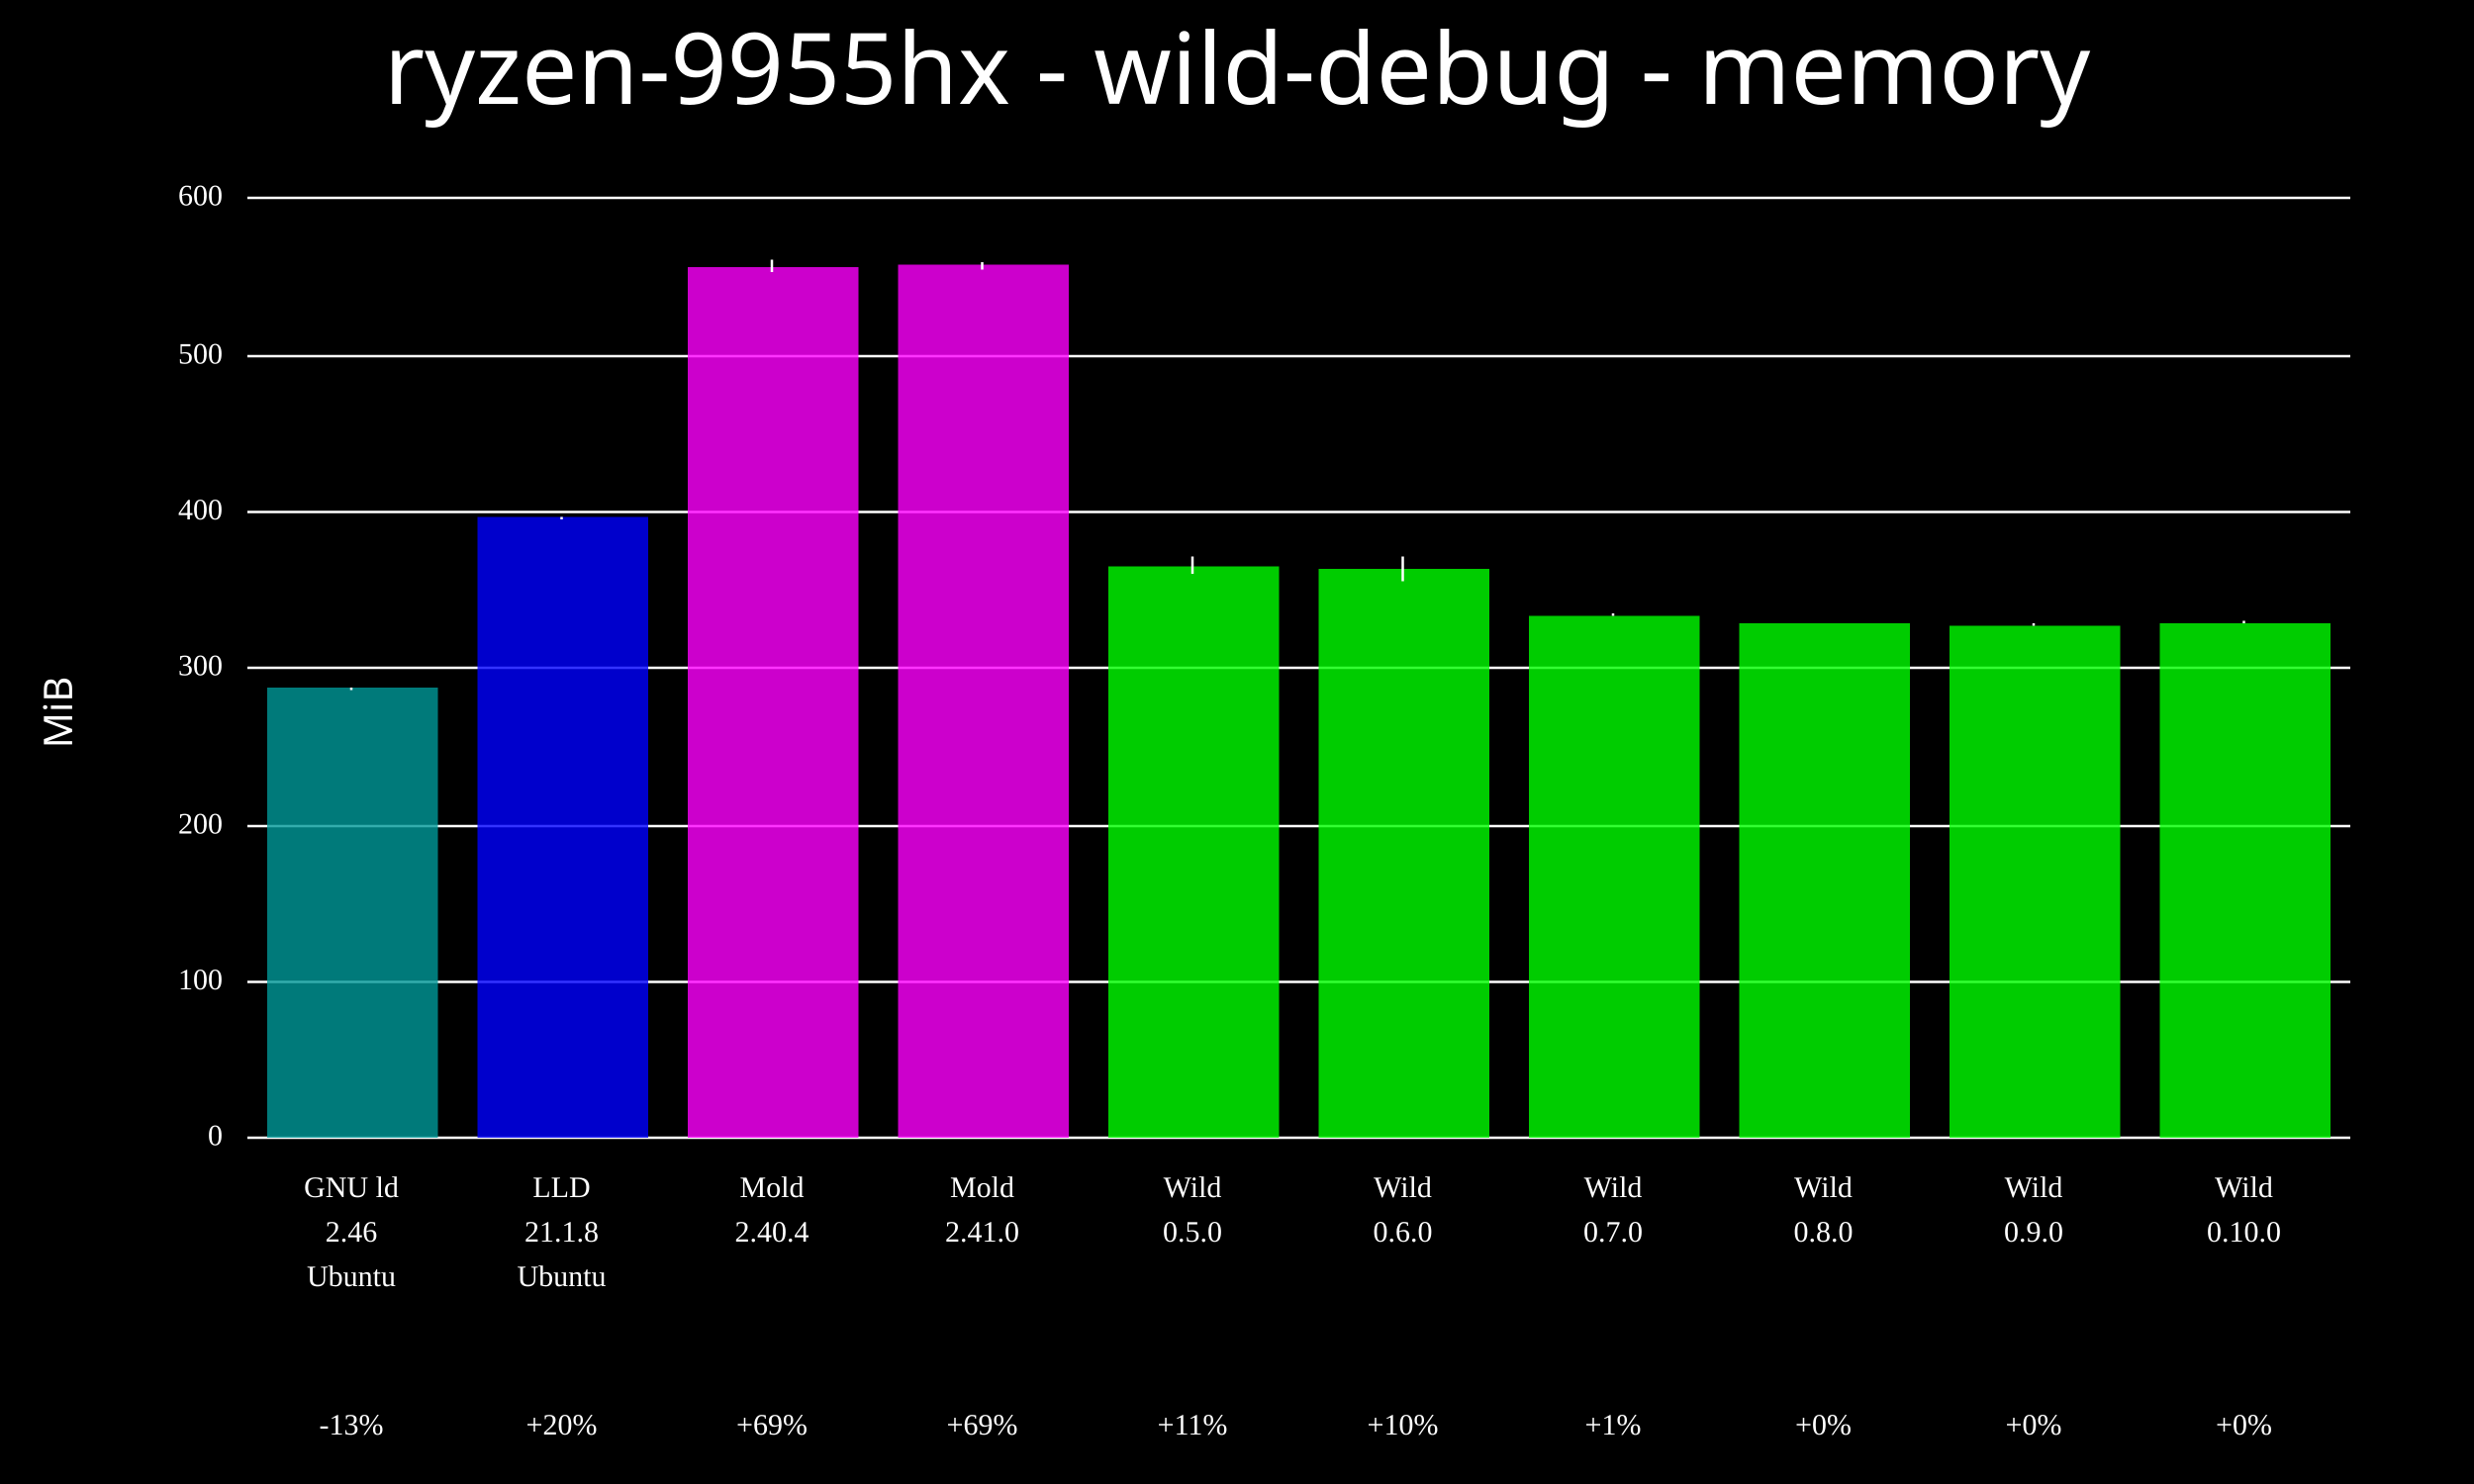
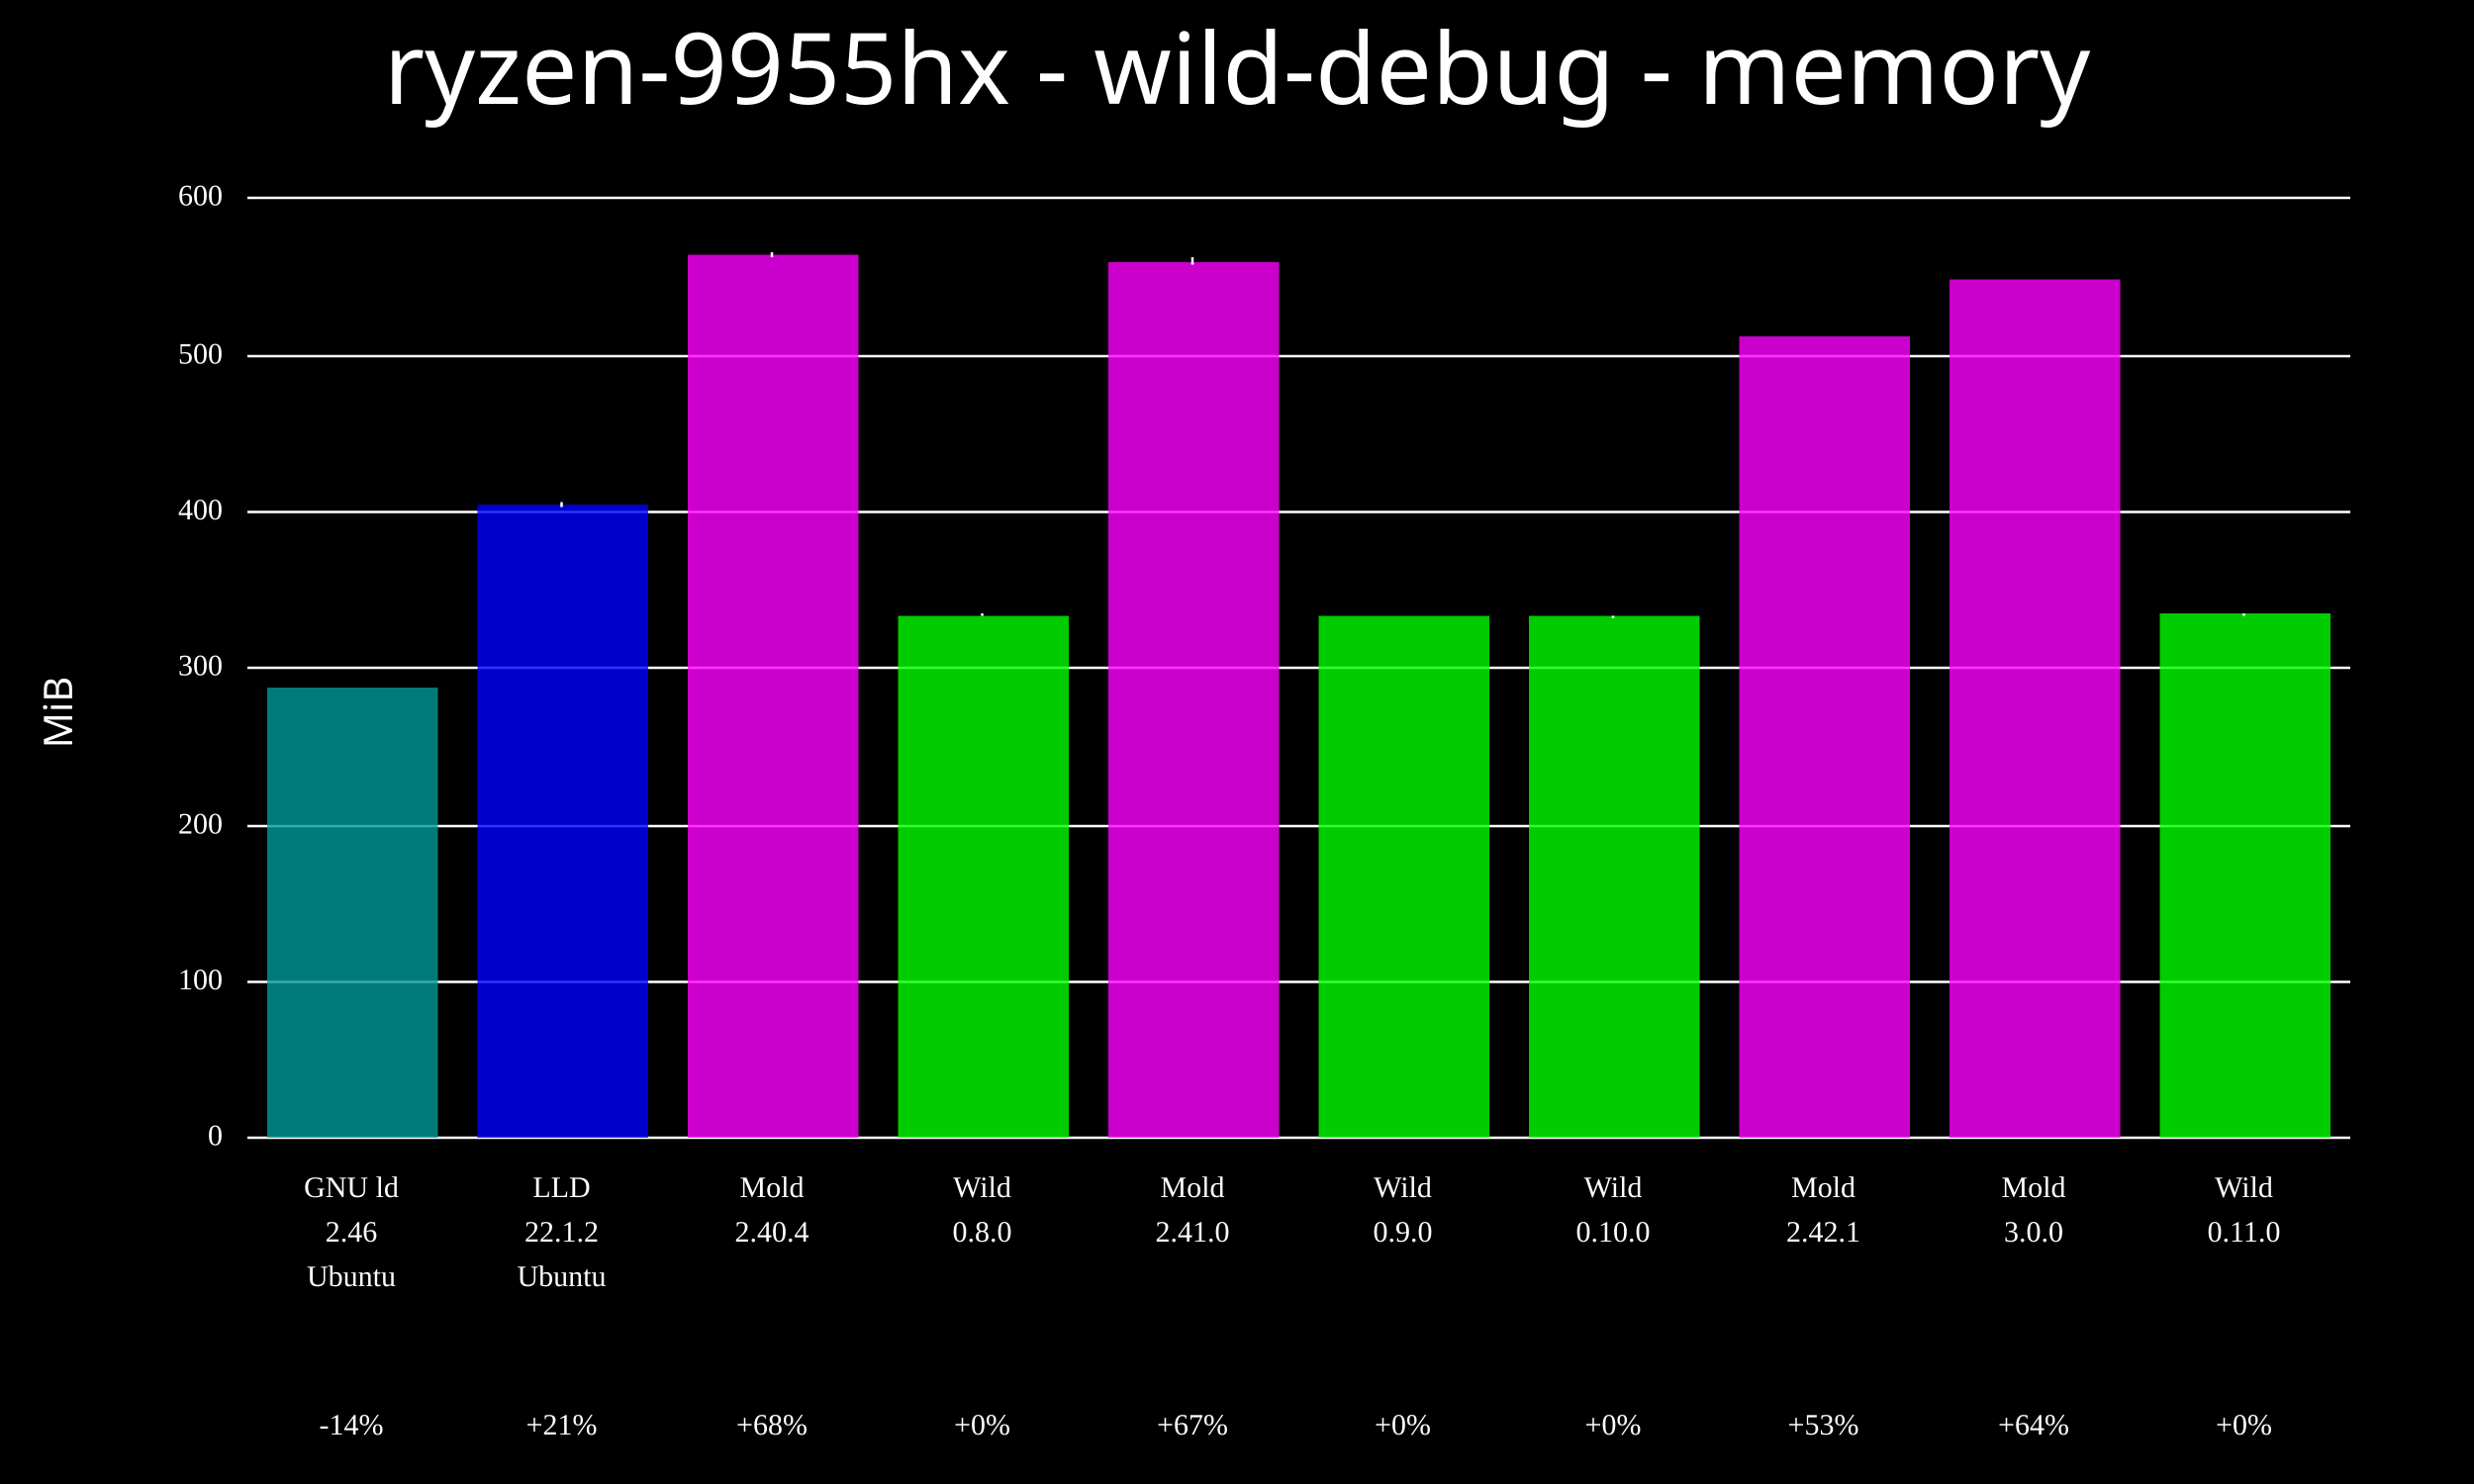
<svg xmlns="http://www.w3.org/2000/svg" width="1000" height="600" viewBox="0 0 1000 600">
  <rect x="0" y="0" width="1000" height="600" fill="#000000" />
  <text x="500" y="10" dy="0.8em" text-anchor="middle" font-family="sans-serif" font-size="40" fill="#FFFFFF">
ryzen-9955hx - wild-debug - memory</text>
  <text x="5" y="300" dy="0.76em" text-anchor="middle" font-family="sans-serif" font-size="16" fill="#FFFFFF" transform="rotate(270, 5, 288)">MiB</text>
  <line x1="100" y1="460" x2="950" y2="460" stroke="#FFFFFF" />
  <text x="90" y="460" dy="0.5ex" text-anchor="end" fill="#FFFFFF">0</text>
  <line x1="100" y1="397" x2="950" y2="397" stroke="#FFFFFF" />
  <text x="90" y="397" dy="0.5ex" text-anchor="end" fill="#FFFFFF">100</text>
  <line x1="100" y1="334" x2="950" y2="334" stroke="#FFFFFF" />
  <text x="90" y="334" dy="0.5ex" text-anchor="end" fill="#FFFFFF">200</text>
  <line x1="100" y1="270" x2="950" y2="270" stroke="#FFFFFF" />
  <text x="90" y="270" dy="0.5ex" text-anchor="end" fill="#FFFFFF">300</text>
  <line x1="100" y1="207" x2="950" y2="207" stroke="#FFFFFF" />
  <text x="90" y="207" dy="0.5ex" text-anchor="end" fill="#FFFFFF">400</text>
  <line x1="100" y1="144" x2="950" y2="144" stroke="#FFFFFF" />
  <text x="90" y="144" dy="0.5ex" text-anchor="end" fill="#FFFFFF">500</text>
  <line x1="100" y1="80" x2="950" y2="80" stroke="#FFFFFF" />
  <text x="90" y="80" dy="0.5ex" text-anchor="end" fill="#FFFFFF">600</text>
  <rect fill="#009999" opacity="0.8" x="108" y="278" width="69" height="182" />
-   <line stroke="#FFFFFF" x1="142" y1="278" x2="142" y2="279" />
+   <line stroke="#FFFFFF" x1="142" y1="278" x2="142" y2="278" />
  <text x="142" y="484" fill="#FFFFFF" text-anchor="middle">GNU ld</text>
  <text x="142" y="502" fill="#FFFFFF" text-anchor="middle">2.46</text>
  <text x="142" y="520" fill="#FFFFFF" text-anchor="middle">Ubuntu</text>
-   <text x="142" y="580" fill="#FFFFFF" text-anchor="middle">-13%</text>
-   <rect fill="#0000FF" opacity="0.8" x="193" y="209" width="69" height="251" />
-   <line stroke="#FFFFFF" x1="227" y1="209" x2="227" y2="210" />
+   <text x="142" y="580" fill="#FFFFFF" text-anchor="middle">-14%</text>
+   <rect fill="#0000FF" opacity="0.8" x="193" y="204" width="69" height="256" />
+   <line stroke="#FFFFFF" x1="227" y1="203" x2="227" y2="205" />
  <text x="227" y="484" fill="#FFFFFF" text-anchor="middle">LLD</text>
-   <text x="227" y="502" fill="#FFFFFF" text-anchor="middle">21.1.8</text>
+   <text x="227" y="502" fill="#FFFFFF" text-anchor="middle">22.1.2</text>
  <text x="227" y="520" fill="#FFFFFF" text-anchor="middle">Ubuntu</text>
-   <text x="227" y="580" fill="#FFFFFF" text-anchor="middle">+20%</text>
-   <rect fill="#FF00FF" opacity="0.8" x="278" y="108" width="69" height="352" />
-   <line stroke="#FFFFFF" x1="312" y1="105" x2="312" y2="110" />
+   <text x="227" y="580" fill="#FFFFFF" text-anchor="middle">+21%</text>
+   <rect fill="#FF00FF" opacity="0.8" x="278" y="103" width="69" height="357" />
+   <line stroke="#FFFFFF" x1="312" y1="102" x2="312" y2="104" />
  <text x="312" y="484" fill="#FFFFFF" text-anchor="middle">Mold</text>
  <text x="312" y="502" fill="#FFFFFF" text-anchor="middle">2.40.4</text>
-   <text x="312" y="580" fill="#FFFFFF" text-anchor="middle">+69%</text>
-   <rect fill="#FF00FF" opacity="0.8" x="363" y="107" width="69" height="353" />
-   <line stroke="#FFFFFF" x1="397" y1="106" x2="397" y2="109" />
-   <text x="397" y="484" fill="#FFFFFF" text-anchor="middle">Mold</text>
-   <text x="397" y="502" fill="#FFFFFF" text-anchor="middle">2.41.0</text>
-   <text x="397" y="580" fill="#FFFFFF" text-anchor="middle">+69%</text>
-   <rect fill="#00FF00" opacity="0.8" x="448" y="229" width="69" height="231" />
-   <line stroke="#FFFFFF" x1="482" y1="225" x2="482" y2="232" />
-   <text x="482" y="484" fill="#FFFFFF" text-anchor="middle">Wild</text>
-   <text x="482" y="502" fill="#FFFFFF" text-anchor="middle">0.5.0</text>
-   <text x="482" y="580" fill="#FFFFFF" text-anchor="middle">+11%</text>
-   <rect fill="#00FF00" opacity="0.8" x="533" y="230" width="69" height="230" />
-   <line stroke="#FFFFFF" x1="567" y1="225" x2="567" y2="235" />
+   <text x="312" y="580" fill="#FFFFFF" text-anchor="middle">+68%</text>
+   <rect fill="#00FF00" opacity="0.8" x="363" y="249" width="69" height="211" />
+   <line stroke="#FFFFFF" x1="397" y1="248" x2="397" y2="249" />
+   <text x="397" y="484" fill="#FFFFFF" text-anchor="middle">Wild</text>
+   <text x="397" y="502" fill="#FFFFFF" text-anchor="middle">0.8.0</text>
+   <text x="397" y="580" fill="#FFFFFF" text-anchor="middle">+0%</text>
+   <rect fill="#FF00FF" opacity="0.8" x="448" y="106" width="69" height="354" />
+   <line stroke="#FFFFFF" x1="482" y1="104" x2="482" y2="107" />
+   <text x="482" y="484" fill="#FFFFFF" text-anchor="middle">Mold</text>
+   <text x="482" y="502" fill="#FFFFFF" text-anchor="middle">2.41.0</text>
+   <text x="482" y="580" fill="#FFFFFF" text-anchor="middle">+67%</text>
+   <rect fill="#00FF00" opacity="0.8" x="533" y="249" width="69" height="211" />
+   <line stroke="#FFFFFF" x1="567" y1="249" x2="567" y2="249" />
  <text x="567" y="484" fill="#FFFFFF" text-anchor="middle">Wild</text>
-   <text x="567" y="502" fill="#FFFFFF" text-anchor="middle">0.6.0</text>
-   <text x="567" y="580" fill="#FFFFFF" text-anchor="middle">+10%</text>
+   <text x="567" y="502" fill="#FFFFFF" text-anchor="middle">0.9.0</text>
+   <text x="567" y="580" fill="#FFFFFF" text-anchor="middle">+0%</text>
  <rect fill="#00FF00" opacity="0.8" x="618" y="249" width="69" height="211" />
-   <line stroke="#FFFFFF" x1="652" y1="248" x2="652" y2="249" />
+   <line stroke="#FFFFFF" x1="652" y1="249" x2="652" y2="250" />
  <text x="652" y="484" fill="#FFFFFF" text-anchor="middle">Wild</text>
-   <text x="652" y="502" fill="#FFFFFF" text-anchor="middle">0.7.0</text>
-   <text x="652" y="580" fill="#FFFFFF" text-anchor="middle">+1%</text>
-   <rect fill="#00FF00" opacity="0.8" x="703" y="252" width="69" height="208" />
-   <line stroke="#FFFFFF" x1="737" y1="252" x2="737" y2="252" />
-   <text x="737" y="484" fill="#FFFFFF" text-anchor="middle">Wild</text>
-   <text x="737" y="502" fill="#FFFFFF" text-anchor="middle">0.8.0</text>
-   <text x="737" y="580" fill="#FFFFFF" text-anchor="middle">+0%</text>
-   <rect fill="#00FF00" opacity="0.8" x="788" y="253" width="69" height="207" />
-   <line stroke="#FFFFFF" x1="822" y1="252" x2="822" y2="253" />
-   <text x="822" y="484" fill="#FFFFFF" text-anchor="middle">Wild</text>
-   <text x="822" y="502" fill="#FFFFFF" text-anchor="middle">0.9.0</text>
-   <text x="822" y="580" fill="#FFFFFF" text-anchor="middle">+0%</text>
-   <rect fill="#00FF00" opacity="0.8" x="873" y="252" width="69" height="208" />
-   <line stroke="#FFFFFF" x1="907" y1="251" x2="907" y2="252" />
+   <text x="652" y="502" fill="#FFFFFF" text-anchor="middle">0.10.0</text>
+   <text x="652" y="580" fill="#FFFFFF" text-anchor="middle">+0%</text>
+   <rect fill="#FF00FF" opacity="0.8" x="703" y="136" width="69" height="324" />
+   <line stroke="#FFFFFF" x1="737" y1="136" x2="737" y2="136" />
+   <text x="737" y="484" fill="#FFFFFF" text-anchor="middle">Mold</text>
+   <text x="737" y="502" fill="#FFFFFF" text-anchor="middle">2.42.1</text>
+   <text x="737" y="580" fill="#FFFFFF" text-anchor="middle">+53%</text>
+   <rect fill="#FF00FF" opacity="0.8" x="788" y="113" width="69" height="347" />
+   <line stroke="#FFFFFF" x1="822" y1="113" x2="822" y2="113" />
+   <text x="822" y="484" fill="#FFFFFF" text-anchor="middle">Mold</text>
+   <text x="822" y="502" fill="#FFFFFF" text-anchor="middle">3.0.0</text>
+   <text x="822" y="580" fill="#FFFFFF" text-anchor="middle">+64%</text>
+   <rect fill="#00FF00" opacity="0.8" x="873" y="248" width="69" height="212" />
+   <line stroke="#FFFFFF" x1="907" y1="248" x2="907" y2="249" />
  <text x="907" y="484" fill="#FFFFFF" text-anchor="middle">Wild</text>
-   <text x="907" y="502" fill="#FFFFFF" text-anchor="middle">0.10.0</text>
+   <text x="907" y="502" fill="#FFFFFF" text-anchor="middle">0.11.0</text>
  <text x="907" y="580" fill="#FFFFFF" text-anchor="middle">+0%</text>
</svg>
